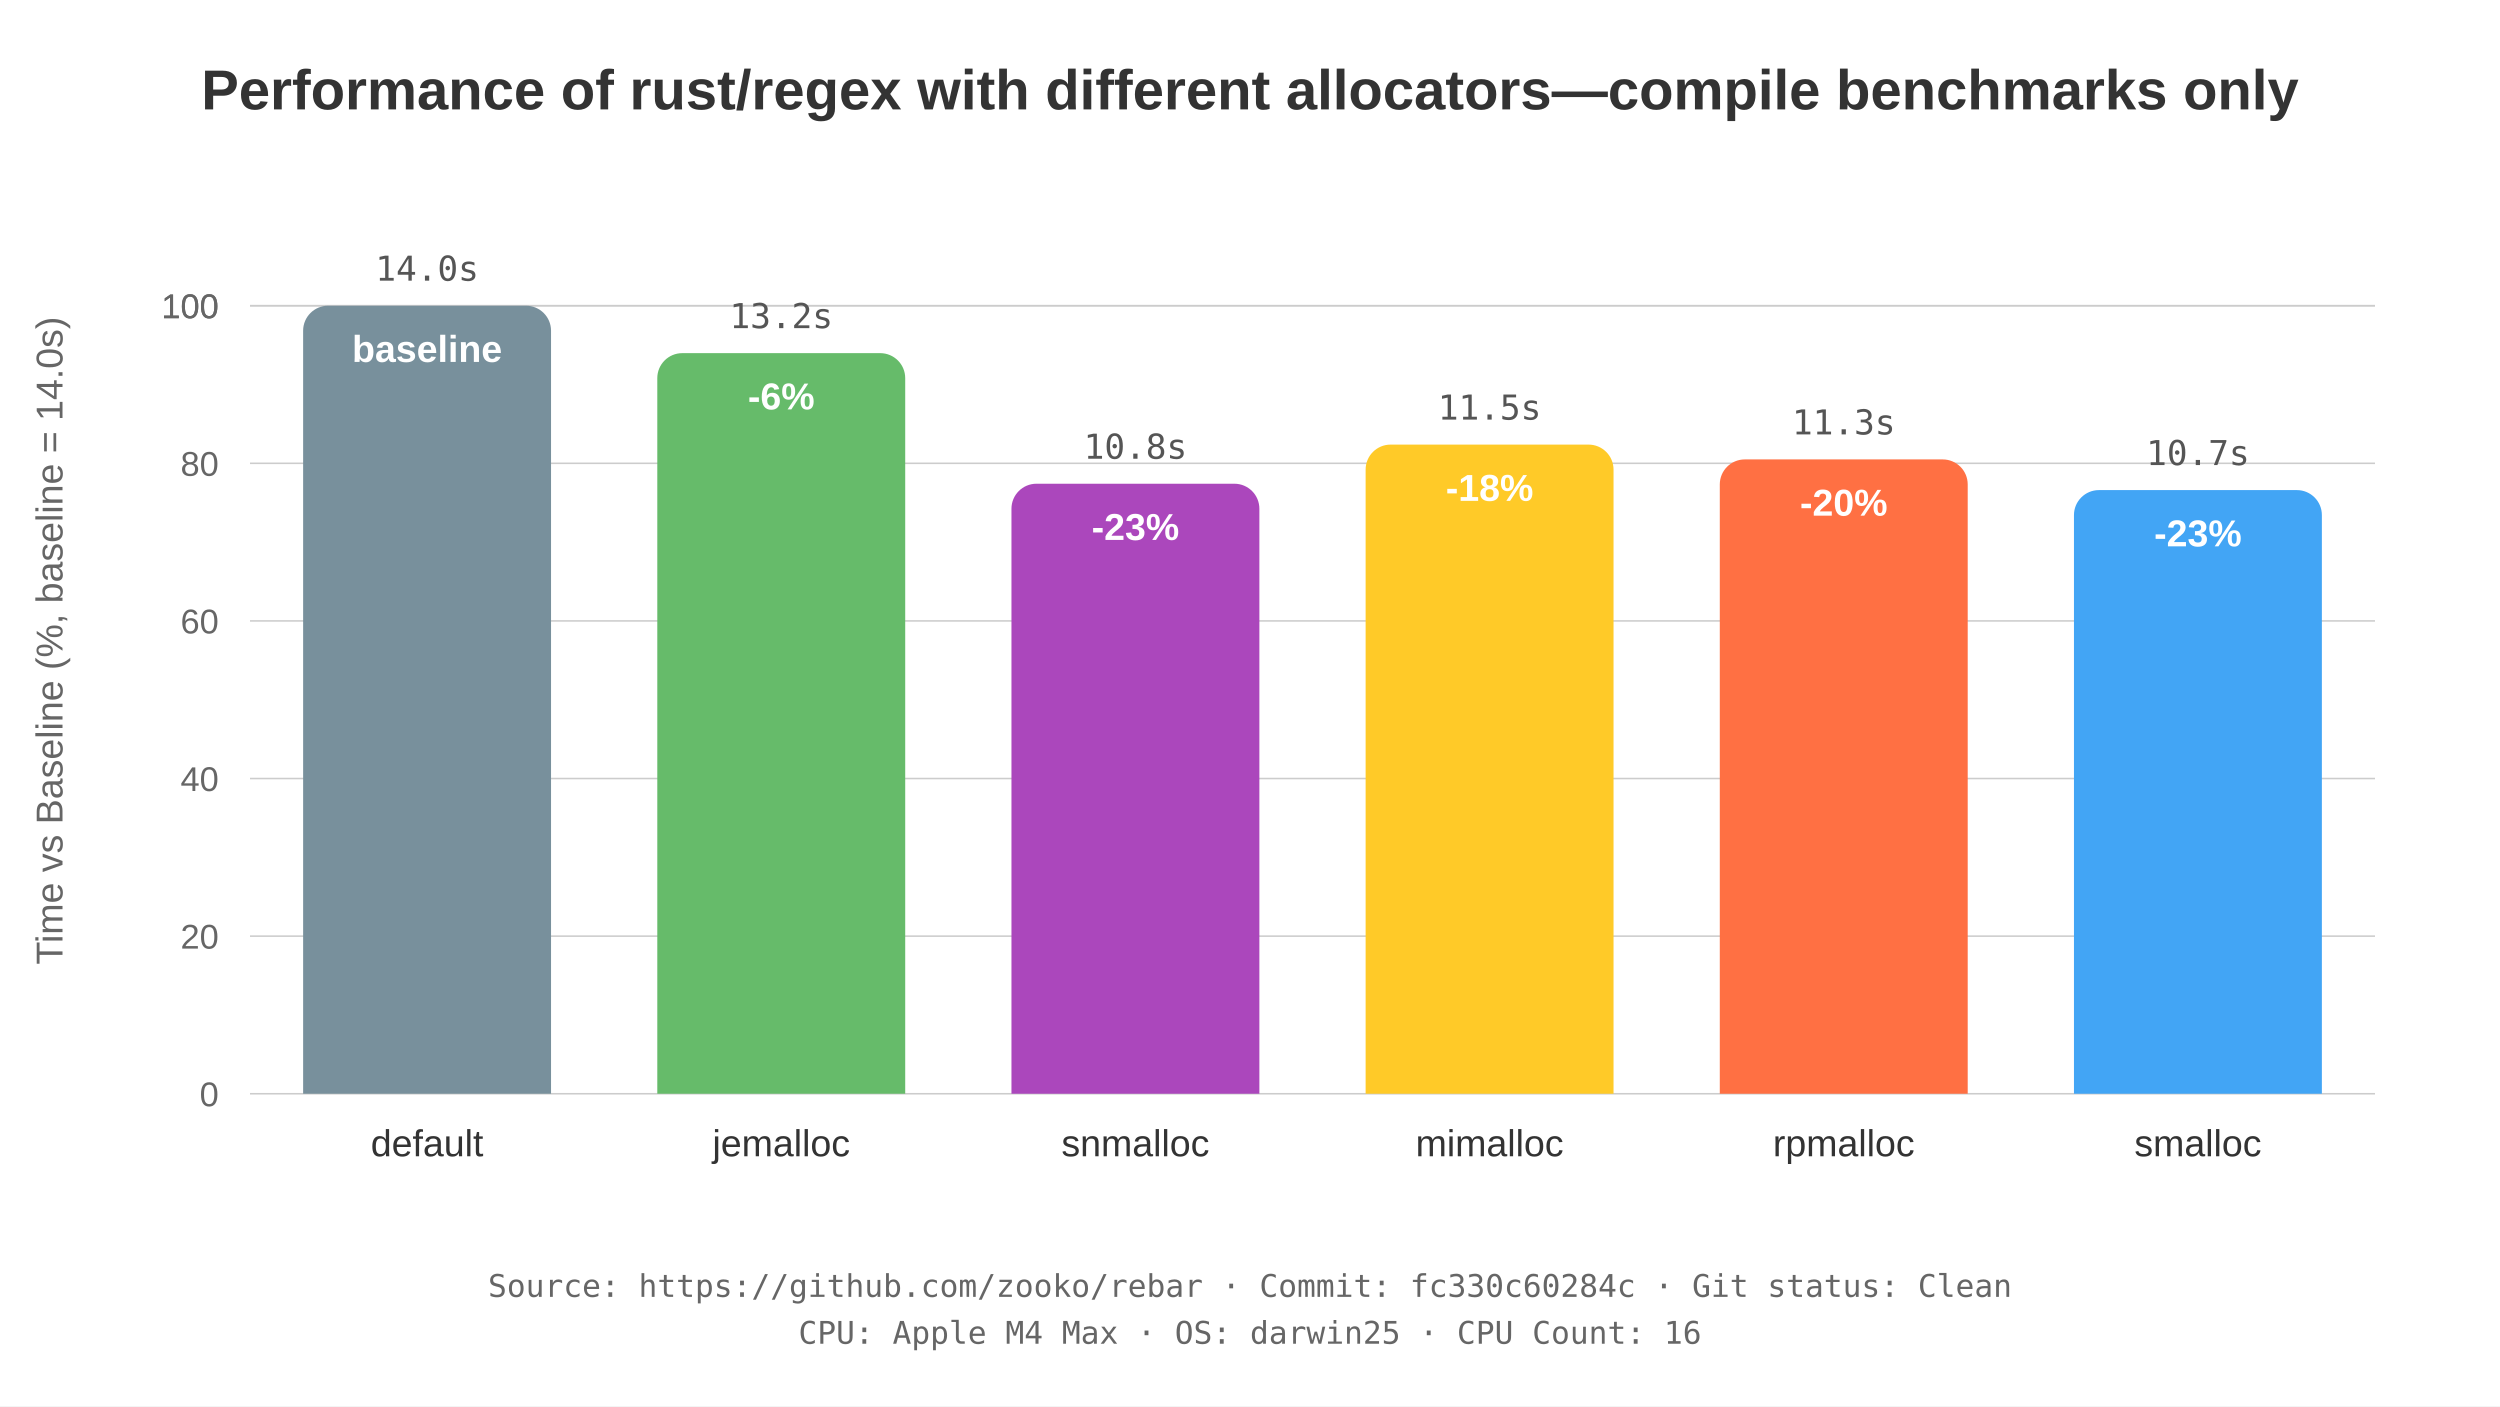
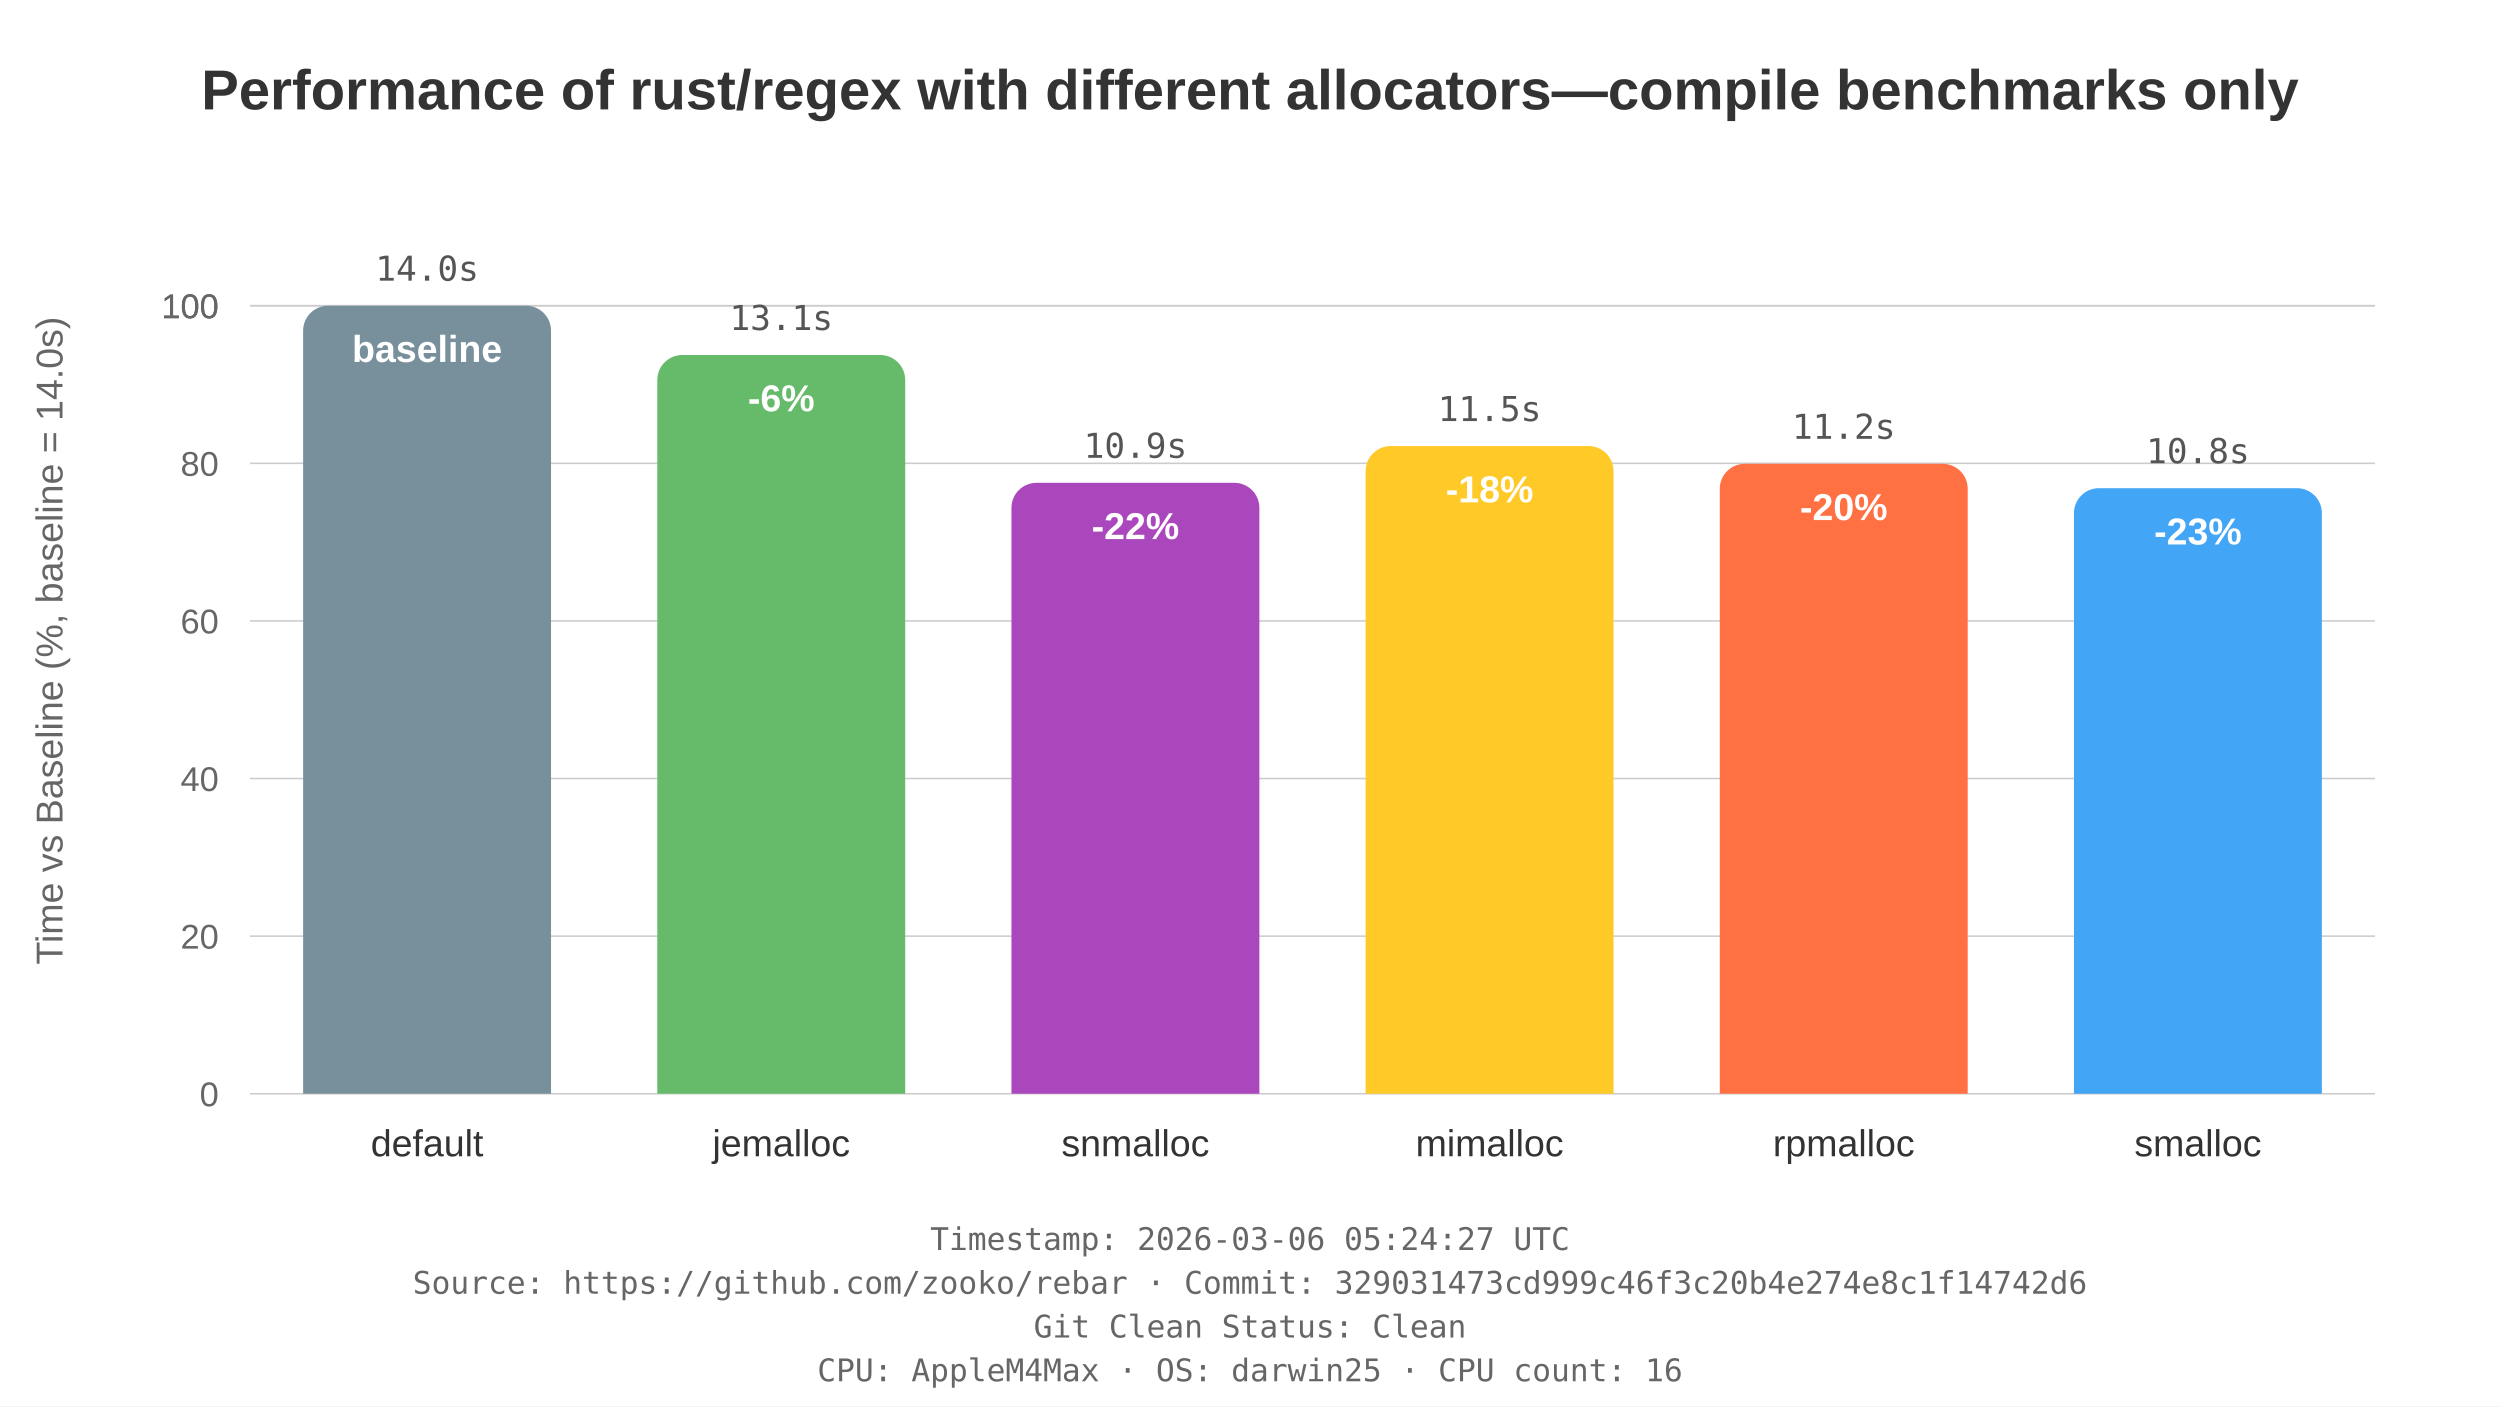
<svg xmlns="http://www.w3.org/2000/svg" viewBox="0 0 800 450" width="800" height="450">
  <rect width="800" height="450" fill="white" />
  <style>
    .title { font-family: Arial, Helvetica, sans-serif; font-size: 18px; font-weight: bold; fill: #333333; }
    .axis-label { font-family: Arial, Helvetica, sans-serif; font-size: 12px; fill: #666666; }
    .tick-label { font-family: Arial, Helvetica, sans-serif; font-size: 11px; fill: #666666; }
    .bar-label-name { font-family: Arial, Helvetica, sans-serif; font-size: 12px; fill: #333333; }
    .bar-label-value { font-family: monospace; font-size: 11px; fill: #555555; }
    .bar-label-pct { font-family: Arial, Helvetica, sans-serif; font-size: 12px; font-weight: bold; fill: white; }
    .metadata { font-family: monospace; font-size: 10px; fill: #666666; }
    .grid-line { stroke: #cccccc; stroke-width: 0.5; }
  </style>
  <text x="400.0" y="35" class="title" text-anchor="middle">Performance of rust/regex with different allocators—compile benchmarks only</text>
  <text x="20" y="205.0" class="axis-label" text-anchor="middle" transform="rotate(-90 20 205.0)">Time vs Baseline (%, baseline = 14.0s)</text>
  <line x1="80" y1="350.0" x2="760" y2="350.0" class="grid-line" />
  <text x="70" y="354.0" class="tick-label" text-anchor="end">0</text>
  <line x1="80" y1="299.565" x2="760" y2="299.565" class="grid-line" />
  <text x="70" y="303.565" class="tick-label" text-anchor="end">20</text>
  <line x1="80" y1="249.13" x2="760" y2="249.13" class="grid-line" />
  <text x="70" y="253.13" class="tick-label" text-anchor="end">40</text>
  <line x1="80" y1="198.696" x2="760" y2="198.696" class="grid-line" />
  <text x="70" y="202.696" class="tick-label" text-anchor="end">60</text>
  <line x1="80" y1="148.261" x2="760" y2="148.261" class="grid-line" />
  <text x="70" y="152.261" class="tick-label" text-anchor="end">80</text>
  <line x1="80" y1="97.826" x2="760" y2="97.826" class="grid-line" />
  <text x="70" y="101.826" class="tick-label" text-anchor="end">100</text>
  <line x1="80" y1="97.826" x2="760" y2="97.826" class="grid-line" />
  <text x="70" y="101.826" class="tick-label" text-anchor="end">100</text>
  <path d="M 97.0 350.0 L 176.333 350.0 L 176.333 105.826 A 8 8 0 0 0 168.333 97.826 L 105.0 97.826 A 8 8 0 0 0 97.0 105.826 Z" fill="#78909c" />
  <text x="136.667" y="370" class="bar-label-name" text-anchor="middle">default</text>
  <text x="136.667" y="89.826" class="bar-label-value" text-anchor="middle">14.0s</text>
  <text x="136.667" y="115.826" class="bar-label-pct" text-anchor="middle">baseline</text>
-   <path d="M 210.333 350.0 L 289.667 350.0 L 289.667 121.005 A 8 8 0 0 0 281.667 113.005 L 218.333 113.005 A 8 8 0 0 0 210.333 121.005 Z" fill="#66bb6a" />
+   <path d="M 210.333 350.0 L 289.667 350.0 L 289.667 121.601 A 8 8 0 0 0 281.667 113.601 L 218.333 113.601 A 8 8 0 0 0 210.333 121.601 Z" fill="#66bb6a" />
  <text x="250" y="370" class="bar-label-name" text-anchor="middle">jemalloc</text>
-   <text x="250" y="105.005" class="bar-label-value" text-anchor="middle">13.2s</text>
-   <text x="250" y="131.005" class="bar-label-pct" text-anchor="middle">-6%</text>
-   <path d="M 323.667 350.0 L 403 350.0 L 403 162.791 A 8 8 0 0 0 395 154.791 L 331.667 154.791 A 8 8 0 0 0 323.667 162.791 Z" fill="#ab47bc" />
+   <text x="250" y="105.601" class="bar-label-value" text-anchor="middle">13.1s</text>
+   <text x="250" y="131.601" class="bar-label-pct" text-anchor="middle">-6%</text>
+   <path d="M 323.667 350.0 L 403 350.0 L 403 162.504 A 8 8 0 0 0 395 154.504 L 331.667 154.504 A 8 8 0 0 0 323.667 162.504 Z" fill="#ab47bc" />
  <text x="363.333" y="370" class="bar-label-name" text-anchor="middle">snmalloc</text>
-   <text x="363.333" y="146.791" class="bar-label-value" text-anchor="middle">10.8s</text>
-   <text x="363.333" y="172.791" class="bar-label-pct" text-anchor="middle">-23%</text>
-   <path d="M 437.0 350.0 L 516.333 350.0 L 516.333 150.27 A 8 8 0 0 0 508.333 142.27 L 445.0 142.27 A 8 8 0 0 0 437.0 150.27 Z" fill="#ffca28" />
+   <text x="363.333" y="146.504" class="bar-label-value" text-anchor="middle">10.9s</text>
+   <text x="363.333" y="172.504" class="bar-label-pct" text-anchor="middle">-22%</text>
+   <path d="M 437.0 350.0 L 516.333 350.0 L 516.333 150.74 A 8 8 0 0 0 508.333 142.74 L 445.0 142.74 A 8 8 0 0 0 437.0 150.74 Z" fill="#ffca28" />
  <text x="476.667" y="370" class="bar-label-name" text-anchor="middle">mimalloc</text>
-   <text x="476.667" y="134.27" class="bar-label-value" text-anchor="middle">11.5s</text>
-   <text x="476.667" y="160.27" class="bar-label-pct" text-anchor="middle">-18%</text>
-   <path d="M 550.333 350.0 L 629.667 350.0 L 629.667 155.014 A 8 8 0 0 0 621.667 147.014 L 558.333 147.014 A 8 8 0 0 0 550.333 155.014 Z" fill="#ff7043" />
+   <text x="476.667" y="134.74" class="bar-label-value" text-anchor="middle">11.5s</text>
+   <text x="476.667" y="160.74" class="bar-label-pct" text-anchor="middle">-18%</text>
+   <path d="M 550.333 350.0 L 629.667 350.0 L 629.667 156.423 A 8 8 0 0 0 621.667 148.423 L 558.333 148.423 A 8 8 0 0 0 550.333 156.423 Z" fill="#ff7043" />
  <text x="590" y="370" class="bar-label-name" text-anchor="middle">rpmalloc</text>
-   <text x="590" y="139.014" class="bar-label-value" text-anchor="middle">11.3s</text>
-   <text x="590" y="165.014" class="bar-label-pct" text-anchor="middle">-20%</text>
-   <path d="M 663.667 350.0 L 743.0 350.0 L 743.0 164.829 A 8 8 0 0 0 735.0 156.829 L 671.667 156.829 A 8 8 0 0 0 663.667 164.829 Z" fill="#42a5f5" />
+   <text x="590" y="140.423" class="bar-label-value" text-anchor="middle">11.2s</text>
+   <text x="590" y="166.423" class="bar-label-pct" text-anchor="middle">-20%</text>
+   <path d="M 663.667 350.0 L 743.0 350.0 L 743.0 164.218 A 8 8 0 0 0 735.0 156.218 L 671.667 156.218 A 8 8 0 0 0 663.667 164.218 Z" fill="#42a5f5" />
  <text x="703.333" y="370" class="bar-label-name" text-anchor="middle">smalloc</text>
-   <text x="703.333" y="148.829" class="bar-label-value" text-anchor="middle">10.7s</text>
-   <text x="703.333" y="174.829" class="bar-label-pct" text-anchor="middle">-23%</text>
-   <text x="400.0" y="415" class="metadata" text-anchor="middle">Source: https://github.com/zooko/rebar · Commit: fc330c60284c · Git status: Clean</text>
-   <text x="400.0" y="430" class="metadata" text-anchor="middle">CPU: Apple M4 Max · OS: darwin25 · CPU Count: 16</text>
+   <text x="703.333" y="148.218" class="bar-label-value" text-anchor="middle">10.8s</text>
+   <text x="703.333" y="174.218" class="bar-label-pct" text-anchor="middle">-23%</text>
+   <text x="400.0" y="400" class="metadata" text-anchor="middle">Timestamp: 2026-03-06 05:24:27 UTC</text>
+   <text x="400.0" y="414" class="metadata" text-anchor="middle">Source: https://github.com/zooko/rebar · Commit: 329031473cd999c46f3c20b4e274e8c1f14742d6</text>
+   <text x="400.0" y="428" class="metadata" text-anchor="middle">Git Clean Status: Clean</text>
+   <text x="400.0" y="442" class="metadata" text-anchor="middle">CPU: AppleM4Max · OS: darwin25 · CPU count: 16</text>
</svg>
